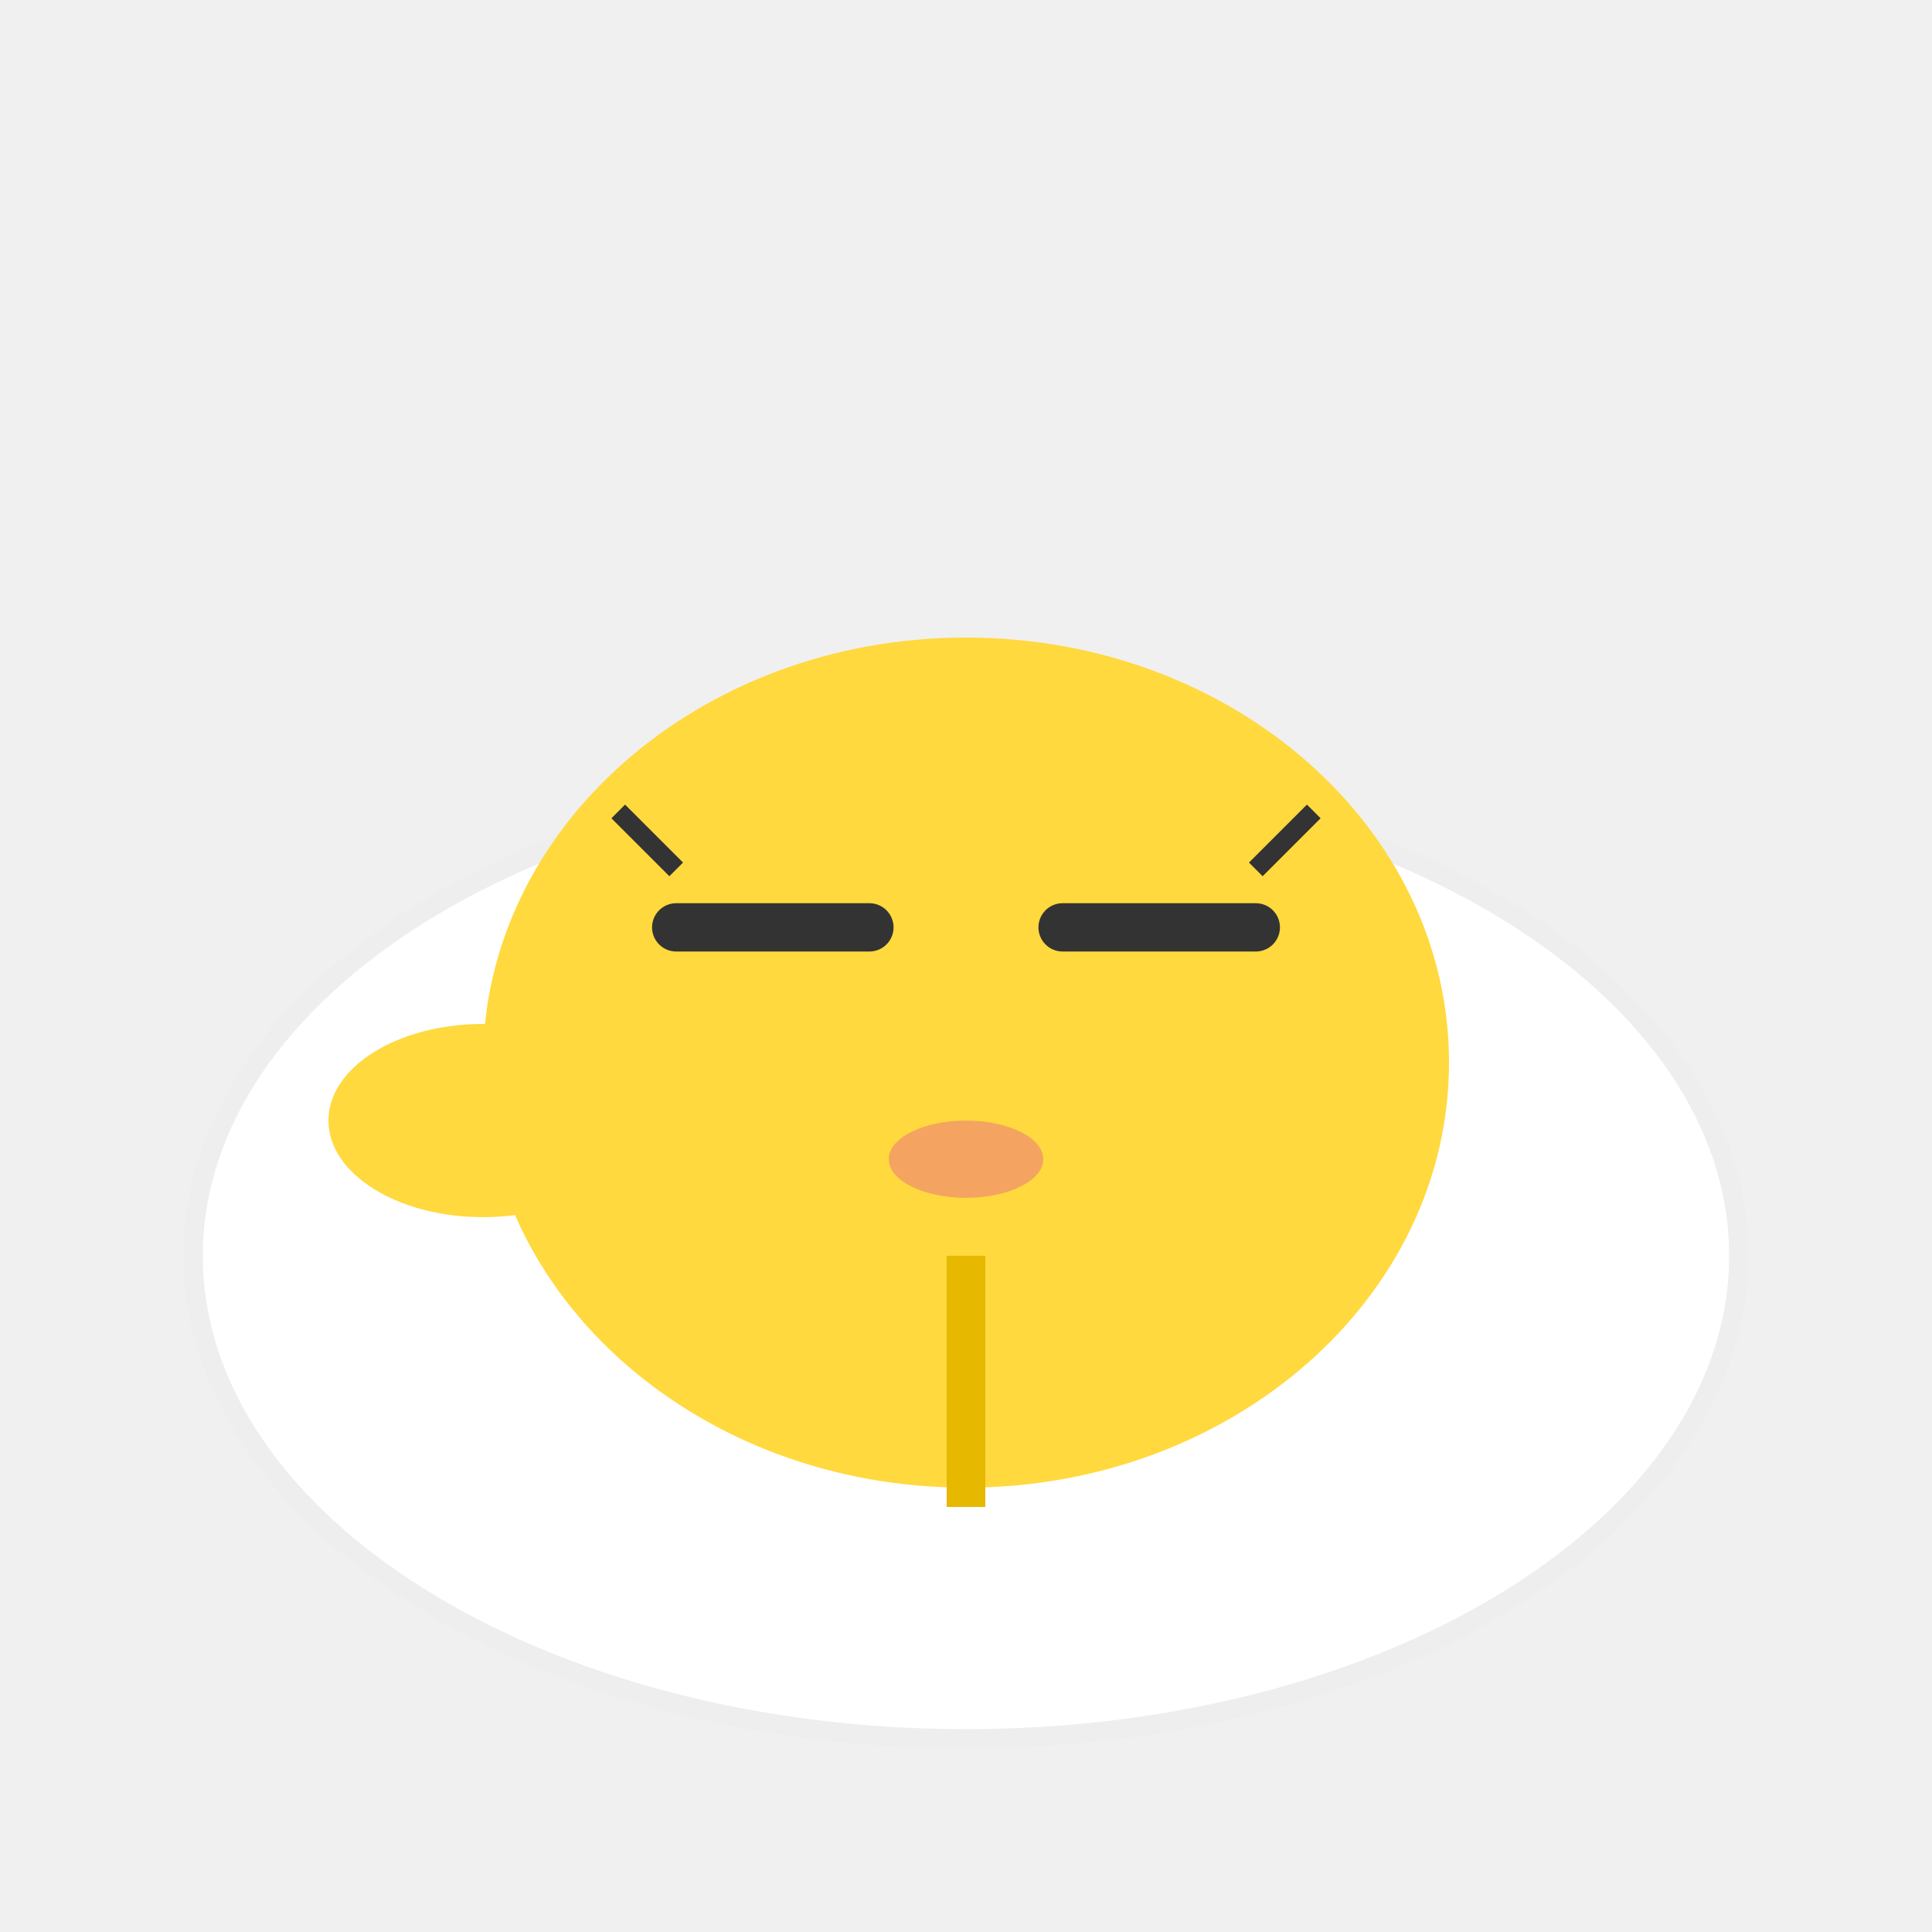
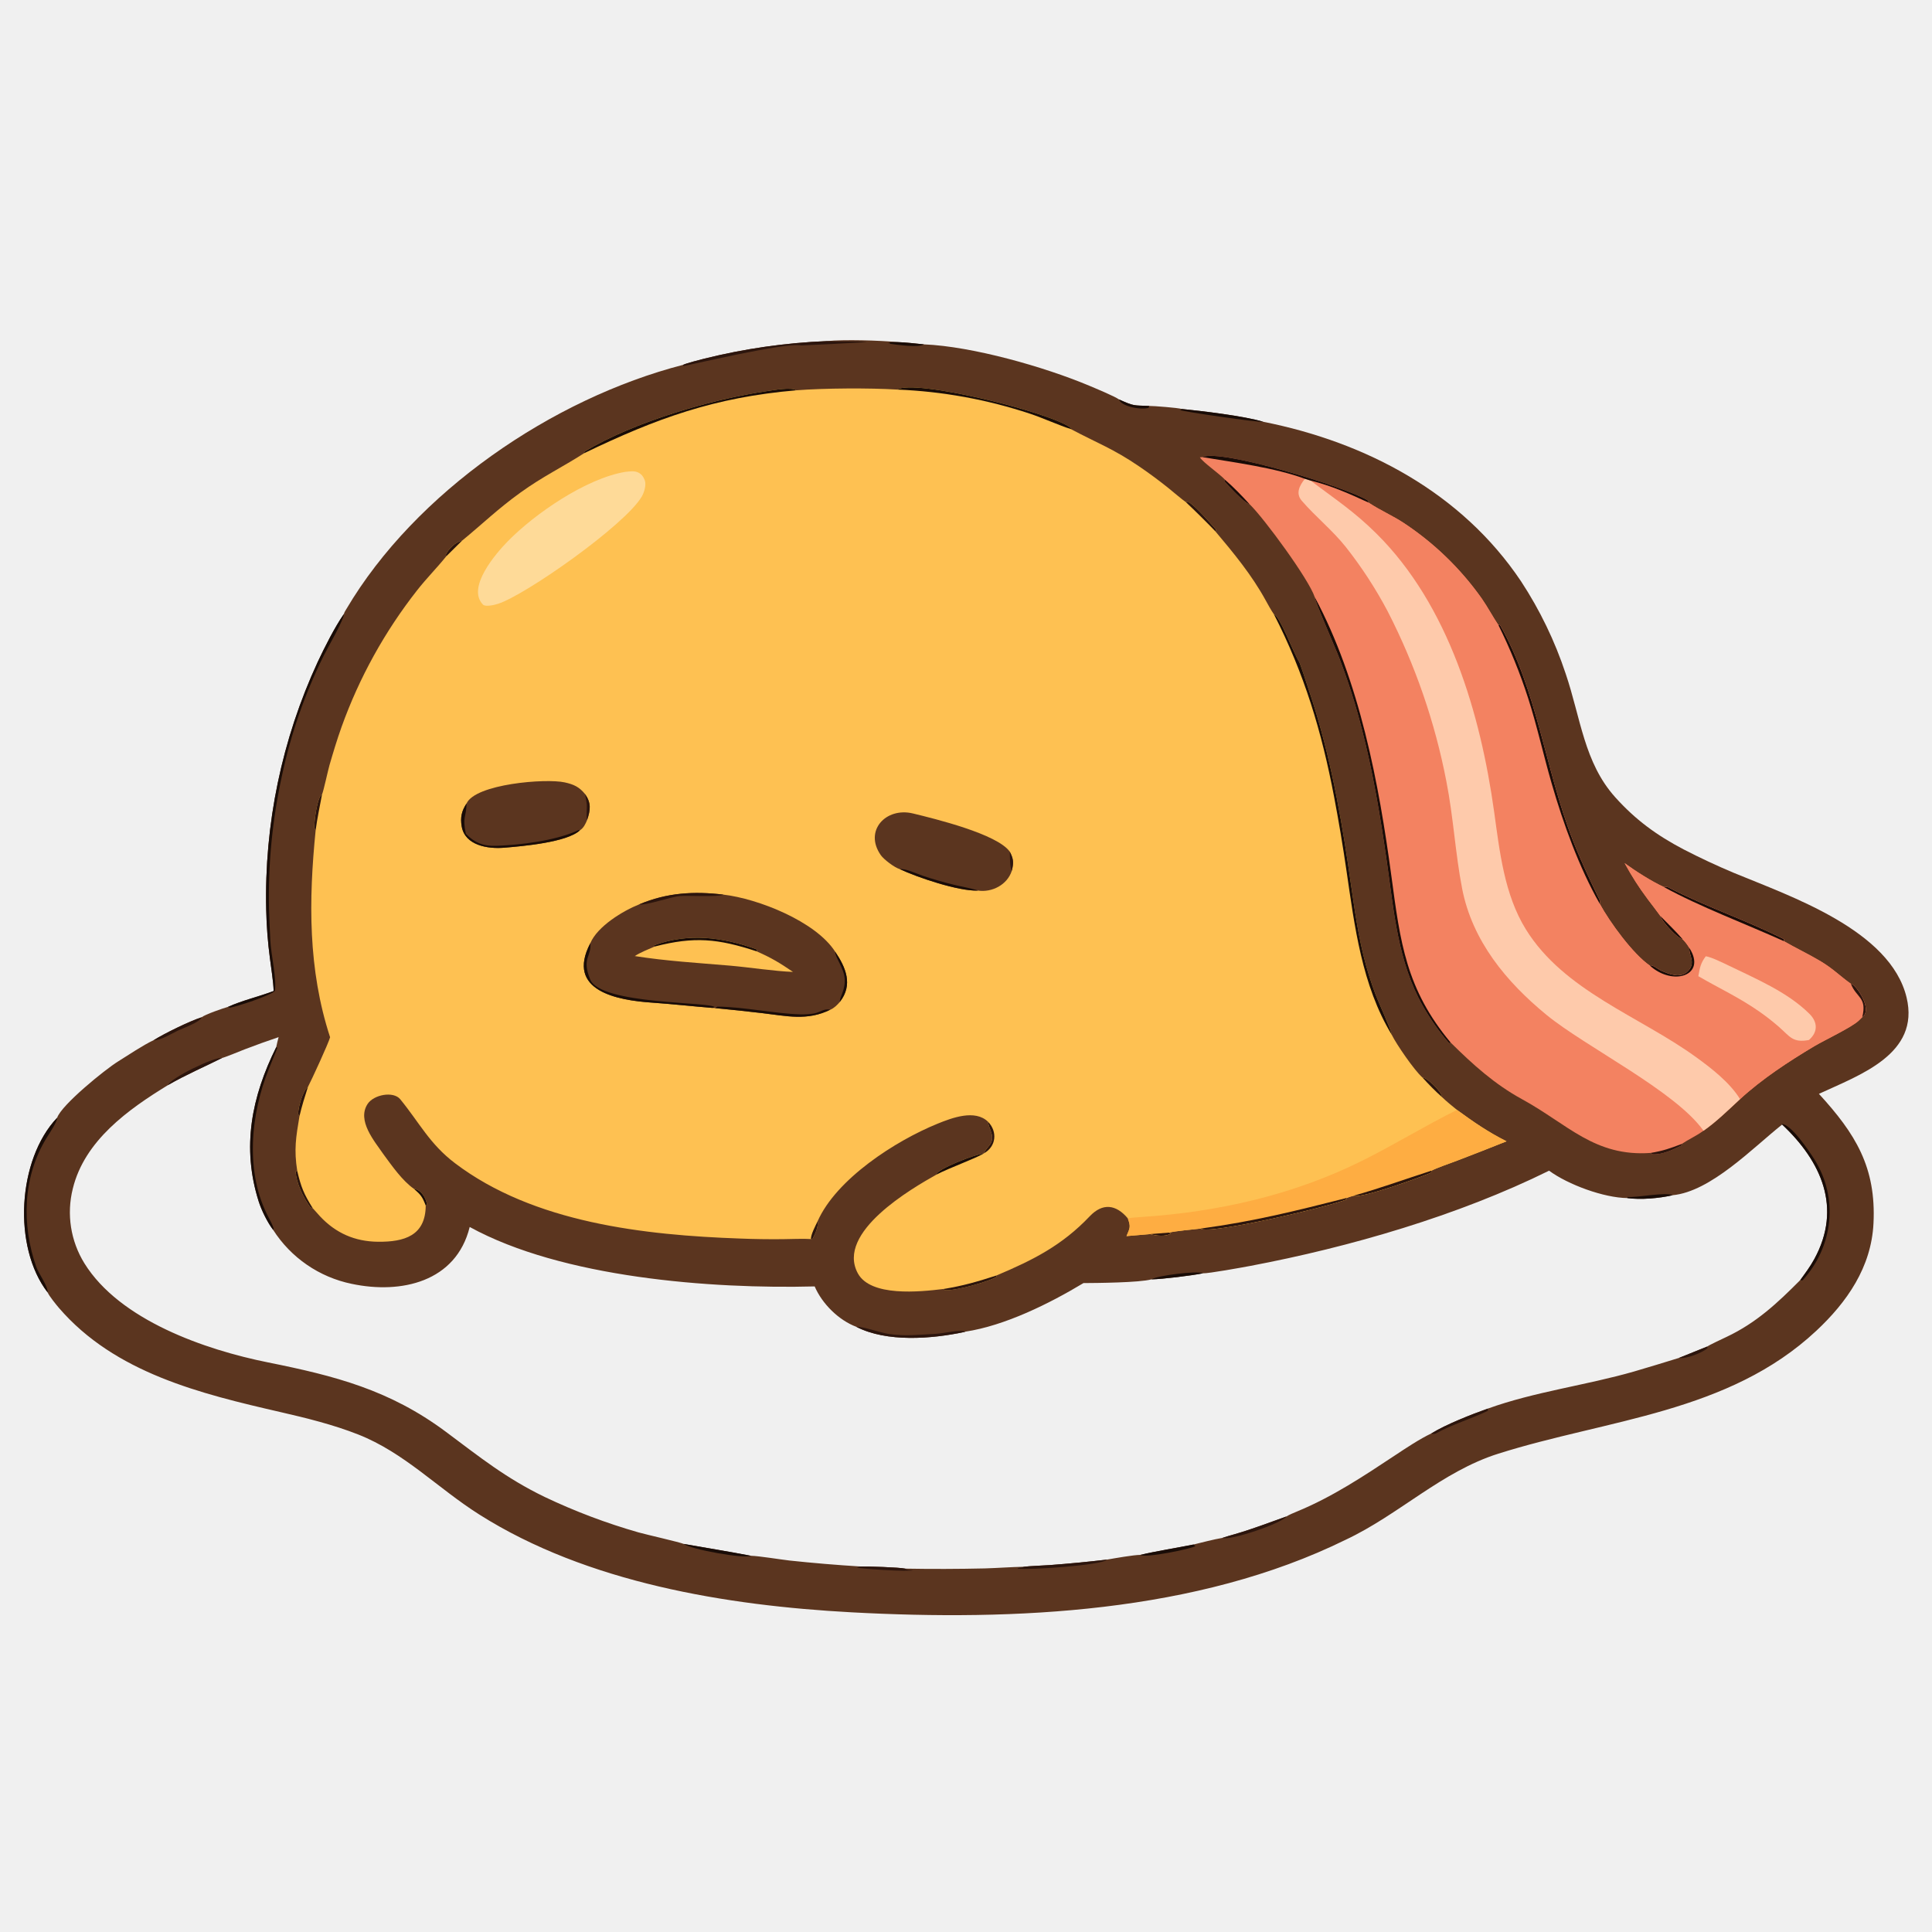
- <svg xmlns="http://www.w3.org/2000/svg" viewBox="0 0 100 100">
-   <ellipse cx="50" cy="65" rx="40" ry="25" fill="#FFFFFF" stroke="#EEE" stroke-width="1" />
-   <ellipse cx="50" cy="55" rx="25" ry="22" fill="#FFD93D" />
-   <line x1="35" y1="48" x2="45" y2="48" stroke="#333" stroke-width="2.5" stroke-linecap="round" />
-   <line x1="55" y1="48" x2="65" y2="48" stroke="#333" stroke-width="2.5" stroke-linecap="round" />
-   <ellipse cx="50" cy="60" rx="4" ry="2" fill="#F4A460" />
-   <path d="M 50 65 Q 50 75 50 78" fill="none" stroke="#E6B800" stroke-width="2" />
-   <ellipse cx="25" cy="58" rx="8" ry="5" fill="#FFD93D" />
-   <path d="M 32 42 L 35 45" stroke="#333" stroke-width="1" />
-   <path d="M 68 42 L 65 45" stroke="#333" stroke-width="1" />
+ <svg xmlns="http://www.w3.org/2000/svg" version="1.1" style="display: block;" viewBox="0 0 2048 2048" width="1024" height="1024" preserveAspectRatio="none">
+   <path transform="translate(0,0)" fill="rgb(91,53,31)" d="M 876.276 361.589 C 894.924 359.689 932.261 360.863 951.118 362.611 C 960.457 362.958 970.057 364.092 979.378 365.037 C 1030.9 367.153 1107.1 388.919 1154.38 408.767 C 1160.42 411.303 1182.03 420.258 1186.28 423.471 C 1202.48 430.709 1201.39 429.65 1218.17 430.307 C 1222.41 430.21 1249.65 432.358 1252.71 433.535 C 1273.58 435.594 1319.28 441.005 1339.16 447.122 C 1448.09 468.751 1549.54 522.346 1612.43 616.3 C 1632.37 646.716 1648.25 679.606 1659.68 714.136 C 1675.67 761.187 1679.17 808.287 1712.17 845.062 C 1733.7 869.058 1756.15 885.413 1784.68 900.383 C 1802.01 909.334 1819.69 917.602 1837.68 925.169 C 1897.7 950.058 2003.84 985.856 2021.05 1057.35 C 2035.5 1117.38 1971.34 1139.51 1928.14 1159.52 C 1966.84 1201.79 1988.95 1237.26 1985.97 1296.91 C 1983.65 1343.41 1957.86 1380.29 1925.36 1410.69 C 1832.2 1497.83 1704.08 1504.39 1588.32 1540.94 C 1528.06 1559.97 1483.09 1605.61 1426.53 1632.18 C 1268.7 1709.84 1075.38 1718.42 902.763 1709.13 C 769.81 1701.97 622.192 1677.7 508.079 1605.47 C 463.843 1577.47 428.689 1539.92 379.698 1520.61 C 353.219 1510.18 324.717 1503.16 297.489 1496.91 C 212.547 1477.39 121.886 1455.44 62.445 1386.41 C 59.773 1383.31 51.957 1373.66 50.561 1370.12 C 13.144 1321.69 18.568 1229.06 60.574 1184.87 C 65.061 1171.38 111.003 1133.94 125.275 1125.11 C 135.891 1118.54 151.644 1107.85 162.997 1102.57 C 174.405 1095.47 200.925 1082.45 213.792 1078.33 C 217.02 1075.51 236.726 1068.66 241.655 1067.34 C 256.914 1060.43 274.511 1056.47 290.081 1050.5 C 289.8 1040.47 287.422 1026.27 286.146 1015.93 C 283.878 998.857 282.559 981.673 282.194 964.454 C 280.06 873.793 298.762 783.851 336.86 701.556 C 344.03 686.274 354.838 664.819 364.46 650.967 C 365.269 648.489 365.797 647.913 367.126 645.664 C 440.476 521.545 585.598 422.442 724.124 386.743 C 727.412 385.09 742.119 381.32 746.351 380.255 C 788.914 369.639 832.447 363.384 876.276 361.589 z M 235.335 1121.53 C 215.647 1131.41 197.591 1138.98 178.217 1150.17 C 136.095 1175.89 89.626 1208.98 77.173 1260.01 C 70.402 1286.98 74.844 1315.54 89.484 1339.17 C 126.962 1399.58 217.645 1430.85 283.92 1444.17 C 355.313 1458.51 413.081 1473.39 472.628 1517.75 C 509.137 1544.95 536.06 1566.82 577.455 1586.86 C 609.475 1602.09 642.701 1614.64 676.792 1624.39 C 684.752 1626.66 720.817 1634.82 724.75 1636.62 C 747.494 1640.62 773.51 1644.86 795.982 1649.18 C 804.391 1649.36 827.015 1653.09 836.787 1654.21 C 861.716 1656.87 886.701 1658.98 911.725 1660.51 C 918.849 1660.33 953.496 1661.42 959.585 1662.81 C 987.578 1663.31 1015.58 1663.23 1043.57 1662.59 C 1057.6 1662.21 1071.58 1661.06 1085.51 1660.83 C 1091.34 1660.03 1105.99 1659.57 1112.74 1659.06 C 1133.03 1657.55 1153.3 1655.61 1173.51 1653.24 C 1181.57 1651.81 1201.53 1648.3 1208.88 1648.23 C 1224.38 1644.47 1248.56 1640.62 1265.16 1637.25 C 1274.97 1634.87 1286 1631.92 1295.83 1630.22 C 1300.1 1628.74 1304.98 1627.42 1309.37 1626.15 C 1327.8 1620.81 1345.59 1613.95 1363.65 1607.52 C 1366.14 1605.86 1372.19 1603.34 1375.1 1602.15 C 1412.33 1586.83 1445.72 1564.64 1479.15 1542.49 C 1490.67 1534.86 1504.84 1525.4 1517.4 1519.43 C 1532.88 1509.89 1559.89 1499.29 1577.1 1493.19 C 1626.73 1475.26 1681.6 1468.44 1732.36 1453.79 C 1748.26 1449.2 1763.94 1444.28 1779.75 1439.46 L 1809.7 1427.41 C 1811.75 1425.8 1826.96 1418.71 1830.43 1417.07 C 1861.82 1402.21 1884.14 1381.3 1908.35 1356.92 C 1913.75 1349.52 1918.88 1342.69 1923.29 1334.61 C 1952.86 1280.33 1930.82 1231.2 1889.16 1192.05 C 1858.3 1216.52 1813.54 1263.18 1773.03 1266.98 C 1759.23 1270.21 1739.06 1272 1725.01 1270 C 1700.14 1269.73 1662.16 1255.74 1642.09 1240.97 C 1545.79 1288.6 1430.7 1322 1325.43 1341.91 C 1317.01 1343.5 1281 1350.04 1275.04 1349.78 C 1263.71 1352.09 1232.23 1355.99 1220.64 1356.16 C 1208.18 1359.69 1162.18 1360.05 1148.53 1360.12 C 1112.47 1381.83 1065.37 1405.26 1023.15 1411.64 C 1022.83 1411.75 1022.51 1411.86 1022.18 1411.98 C 987.338 1419.39 939.965 1423.01 907.796 1406.51 C 888.986 1399.46 871.485 1382.03 863.584 1363.66 C 753.588 1366.51 595.796 1354.44 497.905 1300.65 C 483.499 1358.95 425.186 1372.04 372.819 1360.93 C 338.449 1353.87 308.393 1333.22 289.487 1303.66 C 283.558 1295.87 277.23 1283.01 274.268 1273.7 C 255.947 1216.11 266.8 1162.48 292.792 1110.11 C 293.555 1106.72 294.339 1102.68 295.341 1099.41 C 283.201 1103.49 271.149 1107.83 259.192 1112.42 C 254.936 1114.07 239.095 1120.65 235.335 1121.53 z" />
+   <path transform="translate(0,0)" fill="rgb(25,12,7)" d="M 290.081 1050.5 C 289.8 1040.47 287.422 1026.27 286.146 1015.93 C 283.878 998.857 282.559 981.673 282.194 964.454 C 280.06 873.793 298.762 783.851 336.86 701.556 C 344.03 686.274 354.838 664.819 364.46 650.967 C 364.889 656.527 347.263 686.644 343.228 694.895 C 323.108 735.414 308.191 778.314 298.832 822.574 C 288.687 868.931 284.093 916.329 285.145 963.771 C 285.42 974.778 286.161 986.7 286.596 997.361 C 287.142 1010.73 293.772 1039.65 291.216 1050.57 C 285.628 1055.74 251.508 1066.9 243.698 1068.22 L 241.655 1067.34 C 256.914 1060.43 274.511 1056.47 290.081 1050.5 z" />
+   <path transform="translate(0,0)" fill="rgb(25,12,7)" d="M 50.561 1370.12 C 13.144 1321.69 18.568 1229.06 60.574 1184.87 C 60.745 1189.12 52.16 1201.68 49.485 1206.02 C 24.125 1247.19 22.728 1298.12 38.464 1343.03 C 40.917 1350.03 50.817 1363.15 50.561 1370.12 z" />
+   <path transform="translate(0,0)" fill="rgb(44,21,13)" d="M 724.124 386.743 C 727.412 385.09 742.119 381.32 746.351 380.255 C 788.914 369.639 832.447 363.384 876.276 361.589 C 890.337 362.521 906.106 361.135 919.167 362.575 C 916.539 363.042 849.317 366.215 849.328 366.218 C 832.918 362.42 725.636 388.412 724.353 387.973 L 724.124 386.743 z" />
+   <path transform="translate(0,0)" fill="rgb(25,12,7)" d="M 1252.71 433.535 C 1273.58 435.594 1319.28 441.005 1339.16 447.122 C 1334.86 448.12 1253.22 436.192 1251.07 434.704 L 1252.71 433.535 z" />
+   <path transform="translate(0,0)" fill="rgb(44,21,13)" d="M 162.997 1102.57 C 174.405 1095.47 200.925 1082.45 213.792 1078.33 C 212.496 1083.4 193.589 1090.02 188.21 1092.66 C 181.997 1095.71 169.15 1103.42 162.997 1102.57 z" />
+   <path transform="translate(0,0)" fill="rgb(25,12,7)" d="M 951.118 362.611 C 960.457 362.958 970.057 364.092 979.378 365.037 C 974.469 368.892 950.224 365.409 943.656 364.472 L 942.461 363.247 L 942.192 364.089 L 941.588 363.688 C 944.234 362.293 947.854 362.672 951.118 362.611 z" />
+   <path transform="translate(0,0)" fill="rgb(25,12,7)" d="M 1186.28 423.471 C 1202.48 430.709 1201.39 429.65 1218.17 430.307 L 1217.64 432.258 C 1210.19 434.843 1188.46 431.048 1186.28 423.471 z" />
+   <path transform="translate(0,0)" fill="rgb(254,193,82)" d="M 951.131 412.963 C 969.418 401.204 1116.14 437.641 1135.42 453.847 L 1135.13 454.828 C 1163.18 469.744 1180.08 475.613 1207.77 494.56 C 1218.37 501.775 1228.67 509.409 1238.67 517.444 C 1241.99 520.106 1254.22 530.476 1257.05 532.261 C 1258.34 532.392 1259.63 532.523 1260.92 532.653 C 1269.15 538.56 1282.78 554.175 1288.88 561.11 C 1288.75 562.696 1289.05 562.067 1288.21 563.087 C 1307.78 586.315 1327.03 609.637 1341.67 636.391 C 1344.2 641.01 1347.46 646.959 1350.45 651.229 C 1356.75 653.025 1371.56 693.06 1377.12 701.508 C 1378.33 703.351 1385.55 725.878 1386.8 729.535 C 1407.42 789.925 1419.58 853.061 1428.99 916.063 C 1433.83 948.143 1437.81 982.673 1445.64 1014.01 C 1449.06 1027.76 1453.28 1041.29 1458.29 1054.54 C 1460.94 1061.62 1475.16 1092.84 1475.4 1097.05 C 1480.05 1106.67 1499.26 1134.69 1507.86 1142.21 C 1513.3 1142.43 1528.33 1157.54 1528.65 1163.01 C 1533.78 1167.95 1538.98 1172.07 1544.49 1176.56 C 1562.45 1189.61 1576.94 1199.73 1596.99 1209.83 C 1579.61 1216.8 1562.17 1223.62 1544.68 1230.31 C 1537.54 1233.03 1523.5 1237.81 1517.3 1240.99 L 1517.08 1243.02 C 1505.56 1248.12 1443.04 1270.7 1434.79 1267.54 C 1432.05 1268.32 1429.67 1268.94 1427.02 1270.02 L 1427.24 1271.46 C 1410.33 1278.8 1281.06 1309.21 1272.76 1302.35 C 1264.65 1303.24 1246.22 1304.91 1239.28 1306.6 L 1240.89 1307.66 C 1236.2 1311.18 1224.93 1309.98 1219.42 1308.17 L 1194.14 1310.33 C 1197.94 1301.38 1198.7 1300.35 1195.54 1291.53 C 1182.97 1276.53 1168.71 1275.04 1155.21 1289.26 C 1125.91 1320.14 1095.08 1335.73 1056.16 1352.12 L 1056.03 1353.77 C 1046.36 1359.25 1012.44 1368.54 1001.76 1367.64 L 999.833 1366.4 C 974.995 1369.47 922.826 1374.83 909.307 1349.72 C 885.9 1306.24 966.733 1259.7 992.774 1245.07 C 991.871 1239.86 1034.34 1223.18 1042.67 1222.84 L 1043.18 1222.47 C 1043.58 1220 1047.33 1216.06 1048.94 1213.92 C 1055.73 1204.84 1048.12 1197.49 1047.41 1189.17 C 1033.61 1175.64 1009.05 1184.99 993.868 1191.16 C 949.178 1209.34 886.482 1249.75 866.627 1294.75 C 867.91 1300.1 863.954 1308.25 861.473 1313.04 C 860.851 1313.18 860.229 1313.32 859.607 1313.46 C 852.27 1312.88 837.646 1313.5 829.714 1313.57 C 814.674 1313.73 799.632 1313.51 784.603 1312.91 C 683.311 1309.33 565.66 1296.34 482.143 1232.91 C 455.39 1212.59 444.613 1190.1 424.25 1165.23 C 417.026 1156.41 396.09 1160.28 389.597 1170.35 C 378.226 1187.97 396.865 1209.57 406.551 1223.67 C 415.505 1235.84 426.472 1251.61 438.834 1260.26 C 446.779 1261.39 451.593 1269.87 452.714 1277.29 L 451.281 1277.91 C 451.137 1309.87 428.687 1316.61 400.555 1316.31 C 376.27 1316.05 355.957 1307.22 339.238 1289.35 C 336.637 1286.53 334.076 1283.67 331.557 1280.78 C 330.424 1280.63 329.845 1280.14 328.732 1279.55 C 321.66 1269.67 313.757 1253.92 313.454 1241.75 L 315.084 1241.17 C 311.494 1218.48 313.708 1205.62 317.471 1183.09 L 316.161 1181.22 C 315.462 1175 321.125 1155.72 326.432 1152.16 C 330.159 1145.09 348.371 1105.61 349.91 1099.53 C 326.384 1027.5 327.164 954.277 334.598 880.111 L 333.202 877.845 C 332.843 871.28 336.178 844.569 341.358 842.146 C 343.072 838.272 347.548 817.002 349.315 810.927 C 353.321 797.146 357.254 784.049 362.11 770.457 C 380.875 718.199 407.929 669.302 442.233 625.641 C 451.854 613.358 463.319 601.808 473.09 589.68 L 472.547 588.105 C 475.015 582.138 483.309 574.139 489.75 573.17 C 511.928 554.995 527.304 539.76 551.55 522.261 C 575.659 504.861 595.762 495.467 619.175 480.438 L 619.75 478.566 C 671.893 447.224 754.02 423.079 813.821 414.449 C 820.644 413.465 839.226 410.097 844.068 413.739 C 873.107 411.45 921.833 411.145 951.131 412.963 z" />
+   <path transform="translate(0,0)" fill="rgb(254,173,66)" d="M 1544.49 1176.56 C 1562.45 1189.61 1576.94 1199.73 1596.99 1209.83 C 1579.61 1216.8 1562.17 1223.62 1544.68 1230.31 C 1537.54 1233.03 1523.5 1237.81 1517.3 1240.99 L 1517.08 1243.02 C 1505.56 1248.12 1443.04 1270.7 1434.79 1267.54 C 1432.05 1268.32 1429.67 1268.94 1427.02 1270.02 L 1427.24 1271.46 C 1410.33 1278.8 1281.06 1309.21 1272.76 1302.35 C 1264.65 1303.24 1246.22 1304.91 1239.28 1306.6 L 1240.89 1307.66 C 1236.2 1311.18 1224.93 1309.98 1219.42 1308.17 L 1194.14 1310.33 C 1197.94 1301.38 1198.7 1300.35 1195.54 1291.53 C 1199.77 1290.73 1205.31 1290.38 1209.67 1290.09 C 1291.44 1284.69 1370.92 1266.84 1444.61 1230.1 C 1478.03 1213.44 1510.81 1193.23 1544.49 1176.56 z" />
+   <path transform="translate(0,0)" fill="rgb(44,21,13)" d="M 1272.76 1302.35 C 1330.06 1294.56 1372.53 1283.77 1427.02 1270.02 L 1427.24 1271.46 C 1410.33 1278.8 1281.06 1309.21 1272.76 1302.35 z" />
+   <path transform="translate(0,0)" fill="rgb(44,21,13)" d="M 1517.3 1240.99 L 1517.08 1243.02 C 1505.56 1248.12 1443.04 1270.7 1434.79 1267.54 C 1463.67 1259.38 1489.15 1250.04 1517.3 1240.99 z" />
+   <path transform="translate(0,0)" fill="rgb(44,21,13)" d="M 1219.42 1308.17 L 1239.28 1306.6 L 1240.89 1307.66 C 1236.2 1311.18 1224.93 1309.98 1219.42 1308.17 z" />
+   <path transform="translate(0,0)" fill="rgb(25,12,7)" d="M 1350.45 651.229 C 1356.75 653.025 1371.56 693.06 1377.12 701.508 C 1378.33 703.351 1385.55 725.878 1386.8 729.535 C 1407.42 789.925 1419.58 853.061 1428.99 916.063 C 1433.83 948.143 1437.81 982.673 1445.64 1014.01 C 1449.06 1027.76 1453.28 1041.29 1458.29 1054.54 C 1460.94 1061.62 1475.16 1092.84 1475.4 1097.05 C 1443.51 1044.5 1435.96 981.731 1427.25 922.493 C 1423.47 896.493 1419.13 870.578 1414.21 844.769 C 1401.07 775.386 1382.6 714.041 1350.45 651.229 z" />
+   <path transform="translate(0,0)" fill="rgb(25,12,7)" d="M 619.175 480.438 L 619.75 478.566 C 671.893 447.224 754.02 423.079 813.821 414.449 C 820.644 413.465 839.226 410.097 844.068 413.739 C 757.334 421.172 696.116 443.352 619.175 480.438 z" />
+   <path transform="translate(0,0)" fill="rgb(25,12,7)" d="M 951.131 412.963 C 969.418 401.204 1116.14 437.641 1135.42 453.847 L 1135.13 454.828 C 1123.32 451.195 1105.53 443.085 1091.77 438.531 C 1046.31 423.482 998.974 414.876 951.131 412.963 z" />
+   <path transform="translate(0,0)" fill="rgb(44,21,13)" d="M 1056.16 1352.12 L 1056.03 1353.77 C 1046.36 1359.25 1012.44 1368.54 1001.76 1367.64 L 999.833 1366.4 C 1021.08 1363.06 1035.98 1358.56 1056.16 1352.12 z" />
+   <path transform="translate(0,0)" fill="rgb(25,12,7)" d="M 992.774 1245.07 C 991.871 1239.86 1034.34 1223.18 1042.67 1222.84 C 1032.26 1228.8 1007.22 1237.65 992.774 1245.07 z" />
+   <path transform="translate(0,0)" fill="rgb(44,21,13)" d="M 1257.05 532.261 C 1258.34 532.392 1259.63 532.523 1260.92 532.653 C 1269.15 538.56 1282.78 554.175 1288.88 561.11 C 1288.75 562.696 1289.05 562.067 1288.21 563.087 C 1278.06 552.57 1267.67 542.292 1257.05 532.261 z" />
+   <path transform="translate(0,0)" fill="rgb(44,21,13)" d="M 331.557 1280.78 C 330.424 1280.63 329.845 1280.14 328.732 1279.55 C 321.66 1269.67 313.757 1253.92 313.454 1241.75 L 315.084 1241.17 C 319.255 1258.75 321.968 1265.39 331.557 1280.78 z" />
+   <path transform="translate(0,0)" fill="rgb(44,21,13)" d="M 334.598 880.111 L 333.202 877.845 C 332.843 871.28 336.178 844.569 341.358 842.146 C 339.176 853.755 336.09 868.564 334.598 880.111 z" />
+   <path transform="translate(0,0)" fill="rgb(44,21,13)" d="M 1047.41 1189.17 C 1057.52 1199.51 1056.03 1215.3 1043.18 1222.47 C 1043.58 1220 1047.33 1216.06 1048.94 1213.92 C 1055.73 1204.84 1048.12 1197.49 1047.41 1189.17 z" />
+   <path transform="translate(0,0)" fill="rgb(44,21,13)" d="M 317.471 1183.09 L 316.161 1181.22 C 315.462 1175 321.125 1155.72 326.432 1152.16 C 322.918 1163.07 320.155 1171.88 317.471 1183.09 z" />
+   <path transform="translate(0,0)" fill="rgb(44,21,13)" d="M 1507.86 1142.21 C 1513.3 1142.43 1528.33 1157.54 1528.65 1163.01 C 1520.76 1155.97 1514.95 1149.98 1507.86 1142.21 z" />
+   <path transform="translate(0,0)" fill="rgb(44,21,13)" d="M 473.09 589.68 L 472.547 588.105 C 475.015 582.138 483.309 574.139 489.75 573.17 L 473.09 589.68 z" />
+   <path transform="translate(0,0)" fill="rgb(25,12,7)" d="M 438.834 1260.26 C 446.779 1261.39 451.593 1269.87 452.714 1277.29 L 451.281 1277.91 C 447.756 1268.7 445.989 1266.45 438.834 1260.26 z" />
+   <path transform="translate(0,0)" fill="rgb(44,21,13)" d="M 866.627 1294.75 C 867.91 1300.1 863.954 1308.25 861.473 1313.04 C 860.851 1313.18 860.229 1313.32 859.607 1313.46 C 859.524 1308.56 864.396 1299.45 866.627 1294.75 z" />
+   <path transform="translate(0,0)" fill="rgb(91,53,31)" d="M 677.759 958.588 C 707.168 946.233 735.522 944.608 766.795 948.33 C 803.296 952.545 864.606 976.587 885.278 1008.81 C 896.573 1025.53 904.551 1043.86 890.246 1062.09 C 887.7 1065.18 883.981 1068.79 880.231 1070.29 C 855.666 1082.44 833.959 1076.97 807.795 1073.93 C 791.188 1071.98 774.56 1070.21 757.914 1068.62 L 755.245 1068.43 C 734.058 1066.77 712.219 1064.26 691.093 1062.82 C 655.192 1060.39 599.254 1050.72 625.731 999.891 C 633.29 981.894 660.431 965.449 677.759 958.588 z" />
+   <path transform="translate(0,0)" fill="rgb(25,12,7)" d="M 625.731 999.891 C 627.274 1014.25 616.302 1015.37 625.634 1038.26 C 636.652 1065.29 754.751 1061.63 757.602 1067.74 L 755.245 1068.43 C 734.058 1066.77 712.219 1064.26 691.093 1062.82 C 655.192 1060.39 599.254 1050.72 625.731 999.891 z" />
+   <path transform="translate(0,0)" fill="rgb(25,12,7)" d="M 757.914 1068.62 C 758.802 1068.1 759.69 1067.57 760.578 1067.05 C 789.594 1067.45 819.426 1074.25 848.33 1075.3 C 852.247 1075.45 860.164 1074.87 862.867 1074.32 C 870.28 1072.83 872.67 1069.06 880.231 1070.29 C 855.666 1082.44 833.959 1076.97 807.795 1073.93 C 791.188 1071.98 774.56 1070.21 757.914 1068.62 z" />
+   <path transform="translate(0,0)" fill="rgb(44,21,13)" d="M 677.759 958.588 C 707.168 946.233 735.522 944.608 766.795 948.33 C 761.359 951.112 729.946 949.156 720.957 949.809 C 711.125 950.523 683.777 960.364 677.759 958.588 z" />
+   <path transform="translate(0,0)" fill="rgb(25,12,7)" d="M 890.246 1062.09 C 890.129 1056.32 896.32 1049.33 895.395 1037.45 C 894.497 1025.92 885.384 1015.17 885.278 1008.81 C 896.573 1025.53 904.551 1043.86 890.246 1062.09 z" />
+   <path transform="translate(0,0)" fill="rgb(254,193,82)" d="M 693.916 1003.38 L 693.842 1001.85 C 730.362 988.724 765.729 993.366 801.549 1006.14 L 802.559 1007.29 L 802.091 1008.46 C 818.092 1015.51 826.494 1020.68 840.6 1030.26 C 821.522 1029.64 793.519 1025.28 773.4 1023.58 C 739.649 1020.72 706.25 1018.73 672.846 1013.47 C 678.832 1009.62 687.242 1006.24 693.916 1003.38 z" />
+   <path transform="translate(0,0)" fill="rgb(25,12,7)" d="M 693.916 1003.38 L 693.842 1001.85 C 730.362 988.724 765.729 993.366 801.549 1006.14 L 802.559 1007.29 L 802.091 1008.46 C 760.858 994.941 735.854 992.553 693.916 1003.38 z" />
+   <path transform="translate(0,0)" fill="rgb(254,218,152)" d="M 662.607 500.241 C 666.819 499.802 671.957 498.93 675.897 500.586 C 679.798 502.227 681.811 504.972 683.357 508.776 C 685.434 513.888 682.806 522.13 680.307 526.385 C 662.419 556.834 556.736 630.977 527.839 640.089 C 524.314 641.237 514.658 643.541 512.007 640.93 C 494.253 622.873 525.742 586.643 538.038 574.031 C 566.792 544.539 621.292 507.179 662.607 500.241 z" />
+   <path transform="translate(0,0)" fill="rgb(91,53,31)" d="M 953.819 921.314 C 948.251 919.701 936.859 911.047 933.718 906.531 C 915.473 880.543 939.202 855.365 967.789 862.309 C 990.74 867.883 1057.12 884.04 1070.4 902.803 C 1074.38 910.51 1074.67 914.452 1072.57 922.994 C 1067.93 937.804 1051.59 946.303 1036.68 944.038 C 1016.05 944.873 972.3 930.013 953.819 921.314 z" />
+   <path transform="translate(0,0)" fill="rgb(25,12,7)" d="M 953.819 921.314 C 959.39 920.307 971.773 926.169 978.115 928.327 C 989.922 932.29 1001.9 935.709 1014.02 938.574 C 1019.64 939.906 1032.28 942.19 1036.68 944.038 C 1016.05 944.873 972.3 930.013 953.819 921.314 z" />
+   <path transform="translate(0,0)" fill="rgb(44,21,13)" d="M 1072.57 922.994 C 1070.38 919.293 1070.58 907.799 1070.4 902.803 C 1074.38 910.51 1074.67 914.452 1072.57 922.994 z" />
+   <path transform="translate(0,0)" fill="rgb(91,53,31)" d="M 494.553 851.722 C 503.929 831.051 578.38 824.911 598.585 829.36 C 608.386 831.518 614.032 834.191 620.29 841.864 C 626.806 851.306 625.988 858.456 622.41 869.118 C 620.914 872.975 618.533 877.893 614.822 880.052 C 601.302 893.025 552.865 897.111 534.181 898.638 C 517.073 900.035 492.883 896.212 489.422 876.04 C 487.787 866.51 489.324 859.724 494.553 851.722 z" />
+   <path transform="translate(0,0)" fill="rgb(25,12,7)" d="M 494.553 851.722 C 494.249 867.059 489.914 865.384 493.837 883.907 C 502.883 893.113 512.321 897.131 526.035 896.609 C 552.023 895.62 587.267 891.357 611.322 880.847 C 613.795 879.767 612.27 880.051 614.822 880.052 C 601.302 893.025 552.865 897.111 534.181 898.638 C 517.073 900.035 492.883 896.212 489.422 876.04 C 487.787 866.51 489.324 859.724 494.553 851.722 z" />
+   <path transform="translate(0,0)" fill="rgb(44,21,13)" d="M 622.41 869.118 C 621.028 865.023 622.556 856.299 621.875 851.473 C 621.39 848.036 620.711 845.38 620.29 841.864 C 626.806 851.306 625.988 858.456 622.41 869.118 z" />
+   <path transform="translate(0,0)" fill="rgb(243,130,97)" d="M 1274.69 484.572 C 1293.36 475.21 1428.7 516.677 1450.2 530.688 L 1450.77 532.769 L 1451.95 533.559 C 1462.39 540.47 1476.78 546.96 1487.76 554.183 C 1520.14 575.515 1548.26 602.705 1570.66 634.355 C 1577.25 643.854 1582.42 653.753 1588.47 662.786 L 1589.77 662.008 C 1629.6 731.894 1638.09 815.886 1667.08 890.279 C 1675.63 912.228 1685.3 932.755 1695.55 953.904 C 1696.19 955.226 1696.05 956.689 1695.84 958.091 C 1706.52 977.703 1731.07 1011.35 1748.96 1023.61 C 1751.08 1022.07 1757.86 1027.65 1760.94 1029 C 1769.41 1032.73 1781.43 1037.35 1789.08 1029.7 C 1798.17 1020.6 1789.92 1012.22 1790.88 1005.02 C 1788.13 1000.69 1787.14 999.371 1783.66 995.608 C 1778.53 995.268 1761.24 976.229 1760.22 971.215 C 1759.73 970.324 1748.37 955.478 1746.71 953.261 C 1736.96 940.218 1730.01 929.23 1722.16 914.987 C 1734 923.588 1750.65 934.219 1763.8 940.28 C 1765.5 940.036 1766.77 939.791 1768.4 940.632 C 1808.11 961.161 1851.38 975.48 1891.11 995.615 L 1890.97 997.656 C 1903.79 1005.09 1916.69 1011.06 1929.84 1018.91 C 1943.52 1027.09 1950.69 1034.85 1962.01 1042.84 C 1967.16 1043.41 1985.72 1069.72 1974.07 1078.24 C 1972.83 1079.51 1971.56 1080.75 1970.27 1081.97 C 1962.78 1089.08 1934.03 1102.6 1923.09 1109.12 C 1895.91 1125.33 1867.9 1143.67 1844.53 1165.13 C 1832.6 1176.2 1818.94 1189.56 1805.79 1198.62 C 1796.99 1204.85 1790.18 1207.61 1782.84 1212.56 L 1782.25 1214.39 C 1773.39 1218.86 1761.57 1224.45 1751.37 1223.57 L 1749.84 1222.14 C 1690.36 1226.44 1661.88 1191.66 1613.48 1165.24 C 1584.29 1149.3 1561.22 1128.4 1537.73 1105.14 C 1537.08 1105.84 1537.54 1105.49 1536.15 1105.84 C 1525.62 1093.88 1516.18 1080.35 1508.29 1066.49 C 1481.7 1019.76 1477.62 966.148 1470.17 914.102 C 1463.35 866.414 1455.55 818.999 1443.43 772.292 C 1437.12 747.445 1429.37 722.984 1420.23 699.034 C 1416.24 688.322 1394.08 638.27 1393.67 632.96 C 1387.56 614.196 1339.91 549.306 1324.74 534.599 C 1318.5 532.843 1302.79 515.6 1297.97 510.13 L 1298.73 508.674 C 1292.63 502.104 1275.35 490.297 1271.9 484.803 L 1274.69 484.572 z" />
+   <path transform="translate(0,0)" fill="rgb(243,130,97)" d="M 1389.16 509.408 C 1411.88 515.063 1429.7 523.149 1450.77 532.769 L 1451.95 533.559 C 1462.39 540.47 1476.78 546.96 1487.76 554.183 C 1520.14 575.515 1548.26 602.705 1570.66 634.355 C 1577.25 643.854 1582.42 653.753 1588.47 662.786 L 1589.77 662.008 C 1629.6 731.894 1638.09 815.886 1667.08 890.279 C 1675.63 912.228 1685.3 932.755 1695.55 953.904 C 1696.19 955.226 1696.05 956.689 1695.84 958.091 C 1706.52 977.703 1731.07 1011.35 1748.96 1023.61 C 1751.08 1022.07 1757.86 1027.65 1760.94 1029 C 1769.41 1032.73 1781.43 1037.35 1789.08 1029.7 C 1798.17 1020.6 1789.92 1012.22 1790.88 1005.02 C 1788.13 1000.69 1787.14 999.371 1783.66 995.608 C 1778.53 995.268 1761.24 976.229 1760.22 971.215 C 1759.73 970.324 1748.37 955.478 1746.71 953.261 C 1736.96 940.218 1730.01 929.23 1722.16 914.987 C 1734 923.588 1750.65 934.219 1763.8 940.28 C 1765.5 940.036 1766.77 939.791 1768.4 940.632 C 1808.11 961.161 1851.38 975.48 1891.11 995.615 L 1890.97 997.656 C 1903.79 1005.09 1916.69 1011.06 1929.84 1018.91 C 1943.52 1027.09 1950.69 1034.85 1962.01 1042.84 C 1967.16 1043.41 1985.72 1069.72 1974.07 1078.24 C 1972.83 1079.51 1971.56 1080.75 1970.27 1081.97 C 1962.78 1089.08 1934.03 1102.6 1923.09 1109.12 C 1895.91 1125.33 1867.9 1143.67 1844.53 1165.13 C 1833.73 1147.54 1814.4 1132.57 1797.76 1120.52 C 1737.66 1077.02 1658 1050.63 1617.46 985.13 C 1594.58 948.171 1589.71 902.585 1583.87 860.692 C 1569.36 756.471 1535.76 641.654 1459.11 565.649 C 1435.48 542.213 1415.65 529.334 1389.16 509.408 z" />
+   <path transform="translate(0,0)" fill="rgb(25,12,7)" d="M 1588.47 662.786 L 1589.77 662.008 C 1629.6 731.894 1638.09 815.886 1667.08 890.279 C 1675.63 912.228 1685.3 932.755 1695.55 953.904 C 1696.19 955.226 1696.05 956.689 1695.84 958.091 C 1673.92 919.629 1657.18 873.144 1644.87 830.672 C 1636.15 800.6 1629.34 769.45 1619.69 739.515 C 1611.18 713.205 1600.75 687.559 1588.47 662.786 z" />
+   <path transform="translate(0,0)" fill="rgb(25,12,7)" d="M 1763.8 940.28 C 1765.5 940.036 1766.77 939.791 1768.4 940.632 C 1808.11 961.161 1851.38 975.48 1891.11 995.615 L 1890.97 997.656 C 1850.48 979.359 1801.89 961.221 1763.8 940.28 z" />
+   <path transform="translate(0,0)" fill="rgb(25,12,7)" d="M 1790.88 1005.02 C 1809.43 1034.17 1773.25 1045.75 1748.96 1023.61 C 1751.08 1022.07 1757.86 1027.65 1760.94 1029 C 1769.41 1032.73 1781.43 1037.35 1789.08 1029.7 C 1798.17 1020.6 1789.92 1012.22 1790.88 1005.02 z" />
+   <path transform="translate(0,0)" fill="rgb(44,21,13)" d="M 1962.01 1042.84 C 1967.16 1043.41 1985.72 1069.72 1974.07 1078.24 C 1979.31 1056.92 1967.85 1057.9 1962.01 1042.84 z" />
+   <path transform="translate(0,0)" fill="rgb(25,12,7)" d="M 1760.22 971.215 C 1767.35 978.422 1777.24 988.06 1783.66 995.608 C 1778.53 995.268 1761.24 976.229 1760.22 971.215 z" />
+   <path transform="translate(0,0)" fill="rgb(254,202,171)" d="M 1808.19 1013.67 C 1813.95 1014.54 1825.33 1020.1 1831.28 1022.96 C 1860.73 1037.31 1894.57 1051.36 1918.01 1074.63 C 1927.06 1083.6 1927.16 1094.13 1917.53 1102.45 C 1900.39 1105.58 1897.73 1099.12 1885.76 1088.55 C 1879.24 1082.88 1872.43 1077.54 1865.35 1072.57 C 1842.75 1056.83 1823.29 1048.17 1800.31 1034.8 C 1802.04 1025.64 1802.5 1021.35 1808.19 1013.67 z" />
+   <path transform="translate(0,0)" fill="rgb(254,202,171)" d="M 1383.26 507.573 L 1389.16 509.408 C 1415.65 529.334 1435.48 542.213 1459.11 565.649 C 1535.76 641.654 1569.36 756.471 1583.87 860.692 C 1589.71 902.585 1594.58 948.171 1617.46 985.13 C 1658 1050.63 1737.66 1077.02 1797.76 1120.52 C 1814.4 1132.57 1833.73 1147.54 1844.53 1165.13 C 1832.6 1176.2 1818.94 1189.56 1805.79 1198.62 C 1775.78 1156.35 1680.82 1109.8 1639.3 1075.77 C 1596.84 1040.97 1560.68 997.487 1549.9 941.864 C 1542.68 904.626 1540.78 866.92 1533.21 828.26 C 1521.12 765.448 1500.12 704.683 1470.87 647.801 C 1458.2 623.857 1443.4 601.112 1426.62 579.845 C 1412.33 561.919 1394.79 548.007 1379.96 530.869 C 1373.23 523.084 1377.43 514.723 1383.26 507.573 z" />
+   <path transform="translate(0,0)" fill="rgb(25,12,7)" d="M 1537.73 1105.14 C 1537.08 1105.84 1537.54 1105.49 1536.15 1105.84 C 1525.62 1093.88 1516.18 1080.35 1508.29 1066.49 C 1481.7 1019.76 1477.62 966.148 1470.17 914.102 C 1463.35 866.414 1455.55 818.999 1443.43 772.292 C 1437.12 747.445 1429.37 722.984 1420.23 699.034 C 1416.24 688.322 1394.08 638.27 1393.67 632.96 C 1441.26 721.603 1461.71 830.363 1474.99 929.099 C 1484.36 998.797 1490.4 1048.33 1537.73 1105.14 z" />
+   <path transform="translate(0,0)" fill="rgb(25,12,7)" d="M 1274.69 484.572 C 1293.36 475.21 1428.7 516.677 1450.2 530.688 L 1450.77 532.769 C 1429.7 523.149 1411.88 515.063 1389.16 509.408 L 1383.26 507.573 C 1351.88 495.854 1307.62 490.09 1274.69 484.572 z" />
+   <path transform="translate(0,0)" fill="rgb(25,12,7)" d="M 1298.73 508.674 C 1308.13 516.846 1316.33 525.435 1324.74 534.599 C 1318.5 532.843 1302.79 515.6 1297.97 510.13 L 1298.73 508.674 z" />
+   <path transform="translate(0,0)" fill="rgb(44,21,13)" d="M 1782.84 1212.56 L 1782.25 1214.39 C 1773.39 1218.86 1761.57 1224.45 1751.37 1223.57 L 1749.84 1222.14 C 1763.08 1219.92 1770.19 1217.38 1782.84 1212.56 z" />
+   <path transform="translate(0,0)" fill="rgb(25,12,7)" d="M 292.792 1110.11 L 294.062 1110.63 C 291.181 1118.02 288.009 1125.69 285.189 1132.63 C 265.48 1181.09 259.545 1243.21 284.787 1290.67 C 286.599 1294.08 289.198 1298.87 290.167 1302.6 L 289.487 1303.66 C 283.558 1295.87 277.23 1283.01 274.268 1273.7 C 255.947 1216.11 266.8 1162.48 292.792 1110.11 z" />
+   <path transform="translate(0,0)" fill="rgb(25,12,7)" d="M 1889.16 1192.05 L 1888.47 1191.45 C 1898.41 1191.11 1918.3 1221 1923.38 1229.09 C 1949.01 1269.9 1943.43 1321.12 1910.98 1357.04 C 1908.95 1357.31 1909.82 1357.46 1908.35 1356.92 C 1913.75 1349.52 1918.88 1342.69 1923.29 1334.61 C 1952.86 1280.33 1930.82 1231.2 1889.16 1192.05 z" />
+   <path transform="translate(0,0)" fill="rgb(44,21,13)" d="M 907.796 1406.51 C 915.473 1406.07 932.619 1412.69 942.347 1414.08 C 960.468 1416.67 974.219 1414.76 992.118 1413.88 C 1000.53 1413.47 1018.06 1409 1023.15 1411.64 C 1022.83 1411.75 1022.51 1411.86 1022.18 1411.98 C 987.338 1419.39 939.965 1423.01 907.796 1406.51 z" />
+   <path transform="translate(0,0)" fill="rgb(44,21,13)" d="M 1173.51 1653.24 C 1168.72 1659.33 1089.01 1664.59 1078.8 1662.76 L 1079.03 1662.22 C 1081.97 1661.37 1082.42 1662.21 1085.51 1660.83 C 1091.34 1660.03 1105.99 1659.57 1112.74 1659.06 C 1133.03 1657.55 1153.3 1655.61 1173.51 1653.24 z" />
+   <path transform="translate(0,0)" fill="rgb(44,21,13)" d="M 1295.83 1630.22 C 1300.1 1628.74 1304.98 1627.42 1309.37 1626.15 C 1327.8 1620.81 1345.59 1613.95 1363.65 1607.52 C 1359.95 1614.36 1303.9 1633.56 1295.83 1630.22 z" />
+   <path transform="translate(0,0)" fill="rgb(44,21,13)" d="M 1577.1 1493.19 L 1577.29 1495.46 C 1560.14 1503.85 1539.64 1509.79 1522.55 1519.29 C 1521.17 1520.06 1518.81 1520.6 1517.4 1519.43 C 1532.88 1509.89 1559.89 1499.29 1577.1 1493.19 z" />
+   <path transform="translate(0,0)" fill="rgb(25,12,7)" d="M 724.75 1636.62 C 747.494 1640.62 773.51 1644.86 795.982 1649.18 C 789.292 1652.75 731.414 1642.21 724.75 1636.62 z" />
+   <path transform="translate(0,0)" fill="rgb(44,21,13)" d="M 178.217 1150.17 C 180.626 1142.68 228.409 1119.64 235.335 1121.53 C 215.647 1131.41 197.591 1138.98 178.217 1150.17 z" />
+   <path transform="translate(0,0)" fill="rgb(25,12,7)" d="M 1208.88 1648.23 C 1224.38 1644.47 1248.56 1640.62 1265.16 1637.25 L 1267.2 1638.88 C 1263.99 1641.6 1213.98 1652 1208.88 1648.23 z" />
+   <path transform="translate(0,0)" fill="rgb(25,12,7)" d="M 1220.64 1356.16 C 1226.08 1352.17 1270.24 1346.65 1275.04 1349.78 C 1263.71 1352.09 1232.23 1355.99 1220.64 1356.16 z" />
+   <path transform="translate(0,0)" fill="rgb(44,21,13)" d="M 911.725 1660.51 C 918.849 1660.33 953.496 1661.42 959.585 1662.81 C 962.007 1664.7 964.198 1664.13 967.952 1664.4 C 964.274 1666.57 910.389 1662.85 908.433 1661.71 L 911.725 1660.51 z" />
+   <path transform="translate(0,0)" fill="rgb(25,12,7)" d="M 1725.01 1270 L 1725.29 1268.83 C 1735.94 1269.55 1766.05 1263.37 1773.03 1266.98 C 1759.23 1270.21 1739.06 1272 1725.01 1270 z" />
+   <path transform="translate(0,0)" fill="rgb(44,21,13)" d="M 1779.75 1439.46 L 1809.7 1427.41 L 1810.1 1429.01 C 1804.98 1433.87 1786.91 1440.91 1779.75 1439.46 z" />
</svg>
